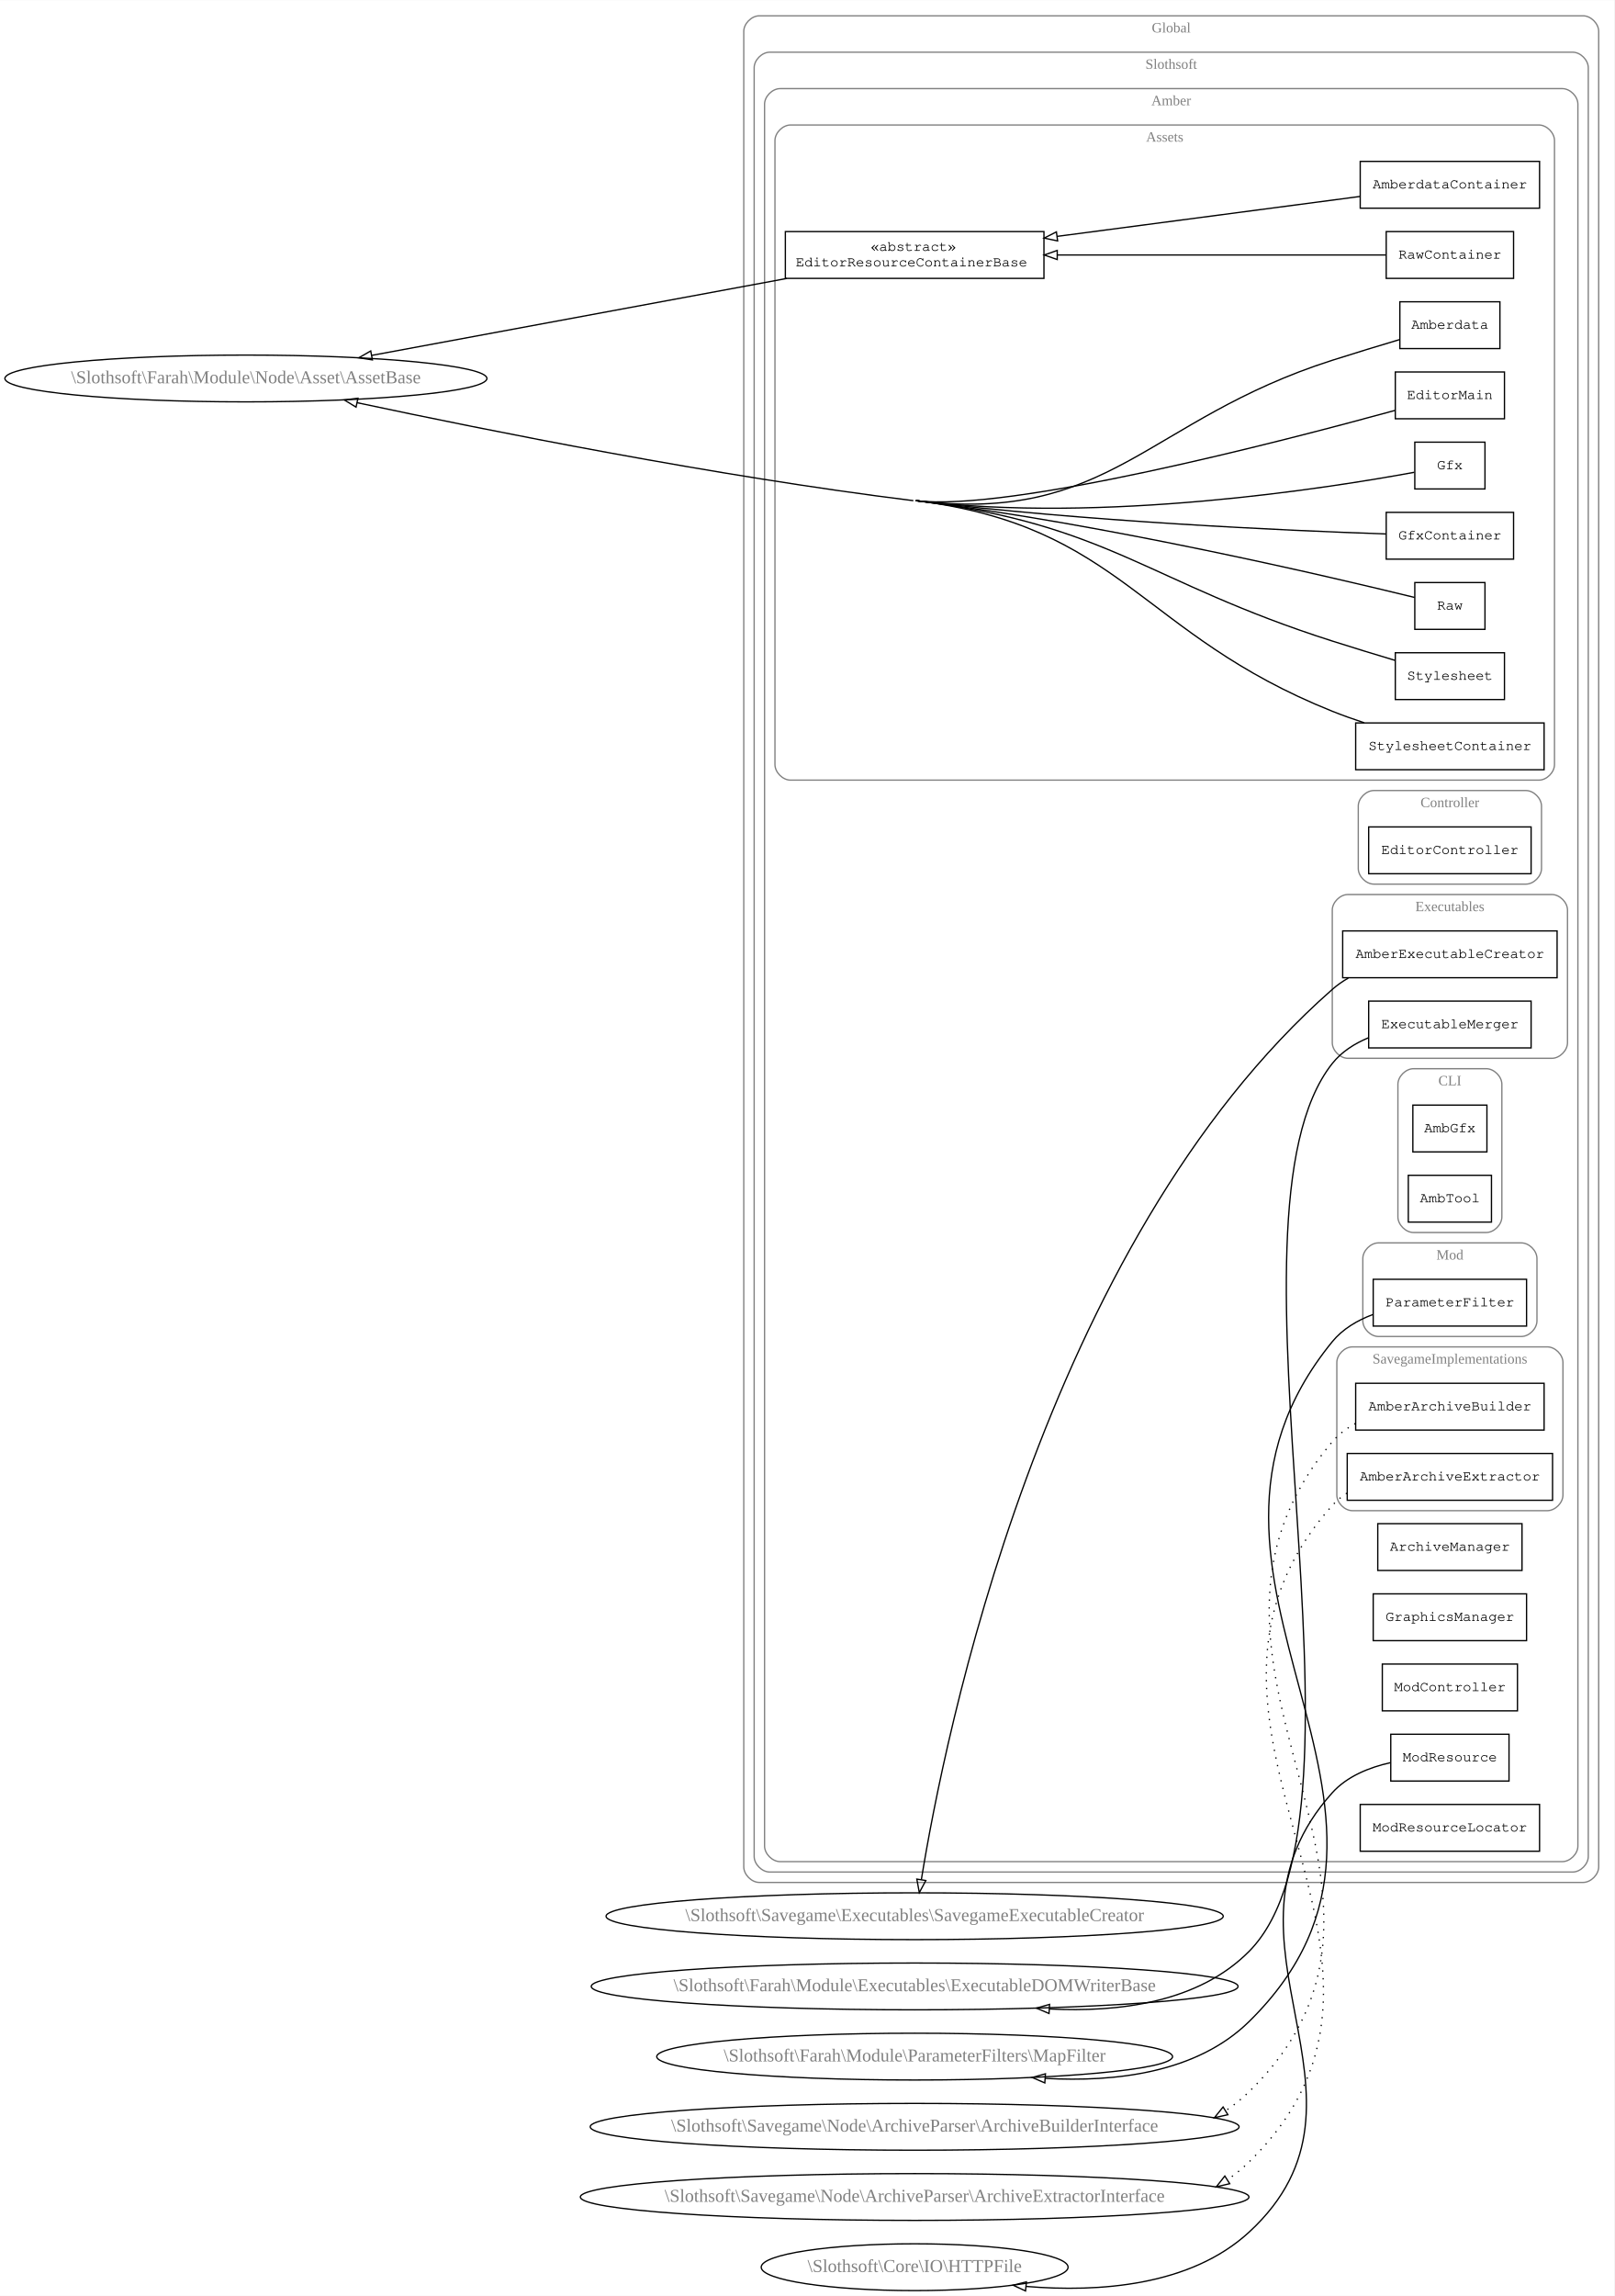
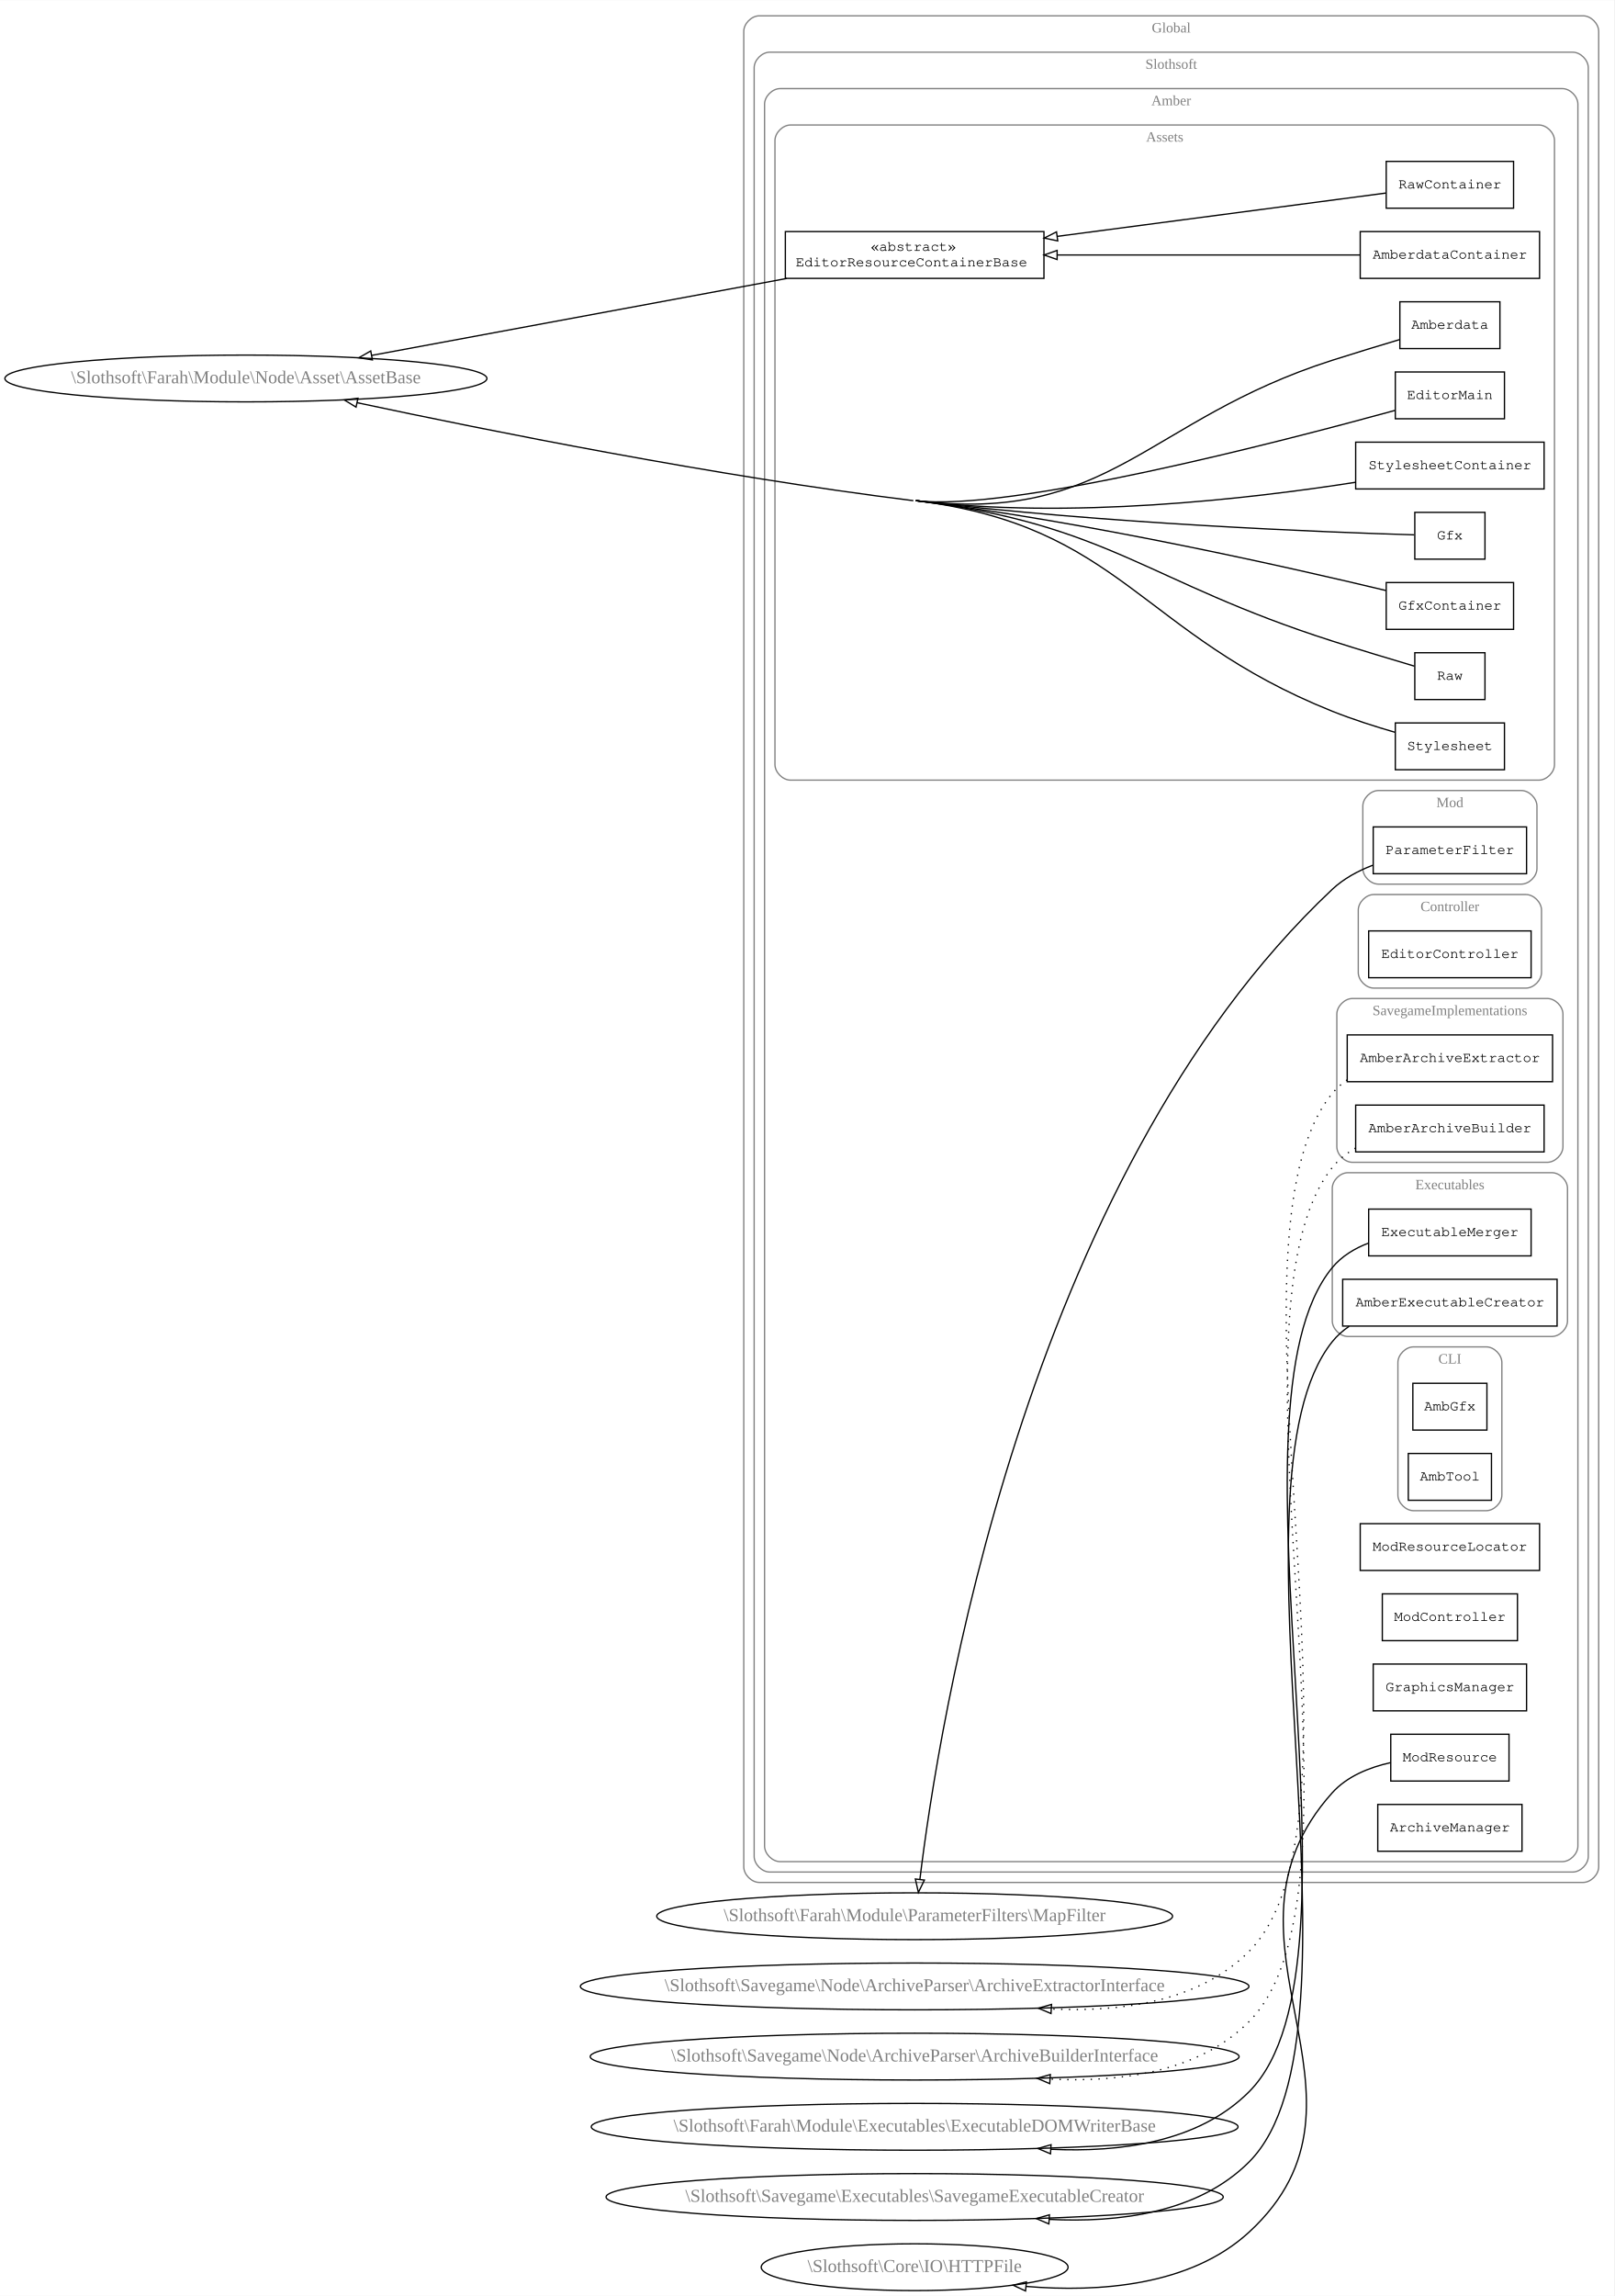
<svg xmlns="http://www.w3.org/2000/svg" width="1242pt" height="1766pt" viewBox="0.00 0.00 1242.22 1766.00">
  <g id="graph0" class="graph" transform="scale(1 1) rotate(0) translate(4 1762)">
    <polygon fill="white" stroke="none" points="-4,4 -4,-1762 1238.22,-1762 1238.22,4 -4,4" />
    <g id="clust1" class="cluster">
      <path fill="none" stroke="gray" d="M580.344,-314C580.344,-314 1214.22,-314 1214.22,-314 1220.22,-314 1226.22,-320 1226.22,-326 1226.22,-326 1226.22,-1738 1226.22,-1738 1226.22,-1744 1220.22,-1750 1214.22,-1750 1214.22,-1750 580.344,-1750 580.344,-1750 574.344,-1750 568.344,-1744 568.344,-1738 568.344,-1738 568.344,-326 568.344,-326 568.344,-320 574.344,-314 580.344,-314" />
      <text text-anchor="middle" x="897.283" y="-1737.2" font-family="Times New Roman,serif" font-size="11.00" fill="gray">Global</text>
    </g>
    <g id="clust2" class="cluster">
      <path fill="none" stroke="gray" d="M588.344,-322C588.344,-322 1206.22,-322 1206.22,-322 1212.22,-322 1218.22,-328 1218.22,-334 1218.22,-334 1218.22,-1710 1218.22,-1710 1218.22,-1716 1212.22,-1722 1206.22,-1722 1206.22,-1722 588.344,-1722 588.344,-1722 582.344,-1722 576.344,-1716 576.344,-1710 576.344,-1710 576.344,-334 576.344,-334 576.344,-328 582.344,-322 588.344,-322" />
      <text text-anchor="middle" x="897.283" y="-1709.2" font-family="Times New Roman,serif" font-size="11.00" fill="gray">Slothsoft</text>
    </g>
    <g id="clust3" class="cluster">
      <path fill="none" stroke="gray" d="M596.344,-330C596.344,-330 1198.22,-330 1198.22,-330 1204.22,-330 1210.22,-336 1210.22,-342 1210.22,-342 1210.22,-1682 1210.22,-1682 1210.22,-1688 1204.22,-1694 1198.22,-1694 1198.22,-1694 596.344,-1694 596.344,-1694 590.344,-1694 584.344,-1688 584.344,-1682 584.344,-1682 584.344,-342 584.344,-342 584.344,-336 590.344,-330 596.344,-330" />
      <text text-anchor="middle" x="897.283" y="-1681.2" font-family="Times New Roman,serif" font-size="11.00" fill="gray">Amber</text>
    </g>
    <g id="clust4" class="cluster">
      <path fill="none" stroke="gray" d="M604.344,-1162C604.344,-1162 1180.22,-1162 1180.22,-1162 1186.22,-1162 1192.22,-1168 1192.22,-1174 1192.22,-1174 1192.22,-1654 1192.22,-1654 1192.22,-1660 1186.22,-1666 1180.22,-1666 1180.22,-1666 604.344,-1666 604.344,-1666 598.344,-1666 592.344,-1660 592.344,-1654 592.344,-1654 592.344,-1174 592.344,-1174 592.344,-1168 598.344,-1162 604.344,-1162" />
      <text text-anchor="middle" x="892.283" y="-1653.2" font-family="Times New Roman,serif" font-size="11.00" fill="gray">Assets</text>
    </g>
    <g id="clust6" class="cluster">
-       <path fill="none" stroke="gray" d="M1053.22,-1082C1053.22,-1082 1170.22,-1082 1170.22,-1082 1176.22,-1082 1182.22,-1088 1182.22,-1094 1182.22,-1094 1182.22,-1142 1182.22,-1142 1182.22,-1148 1176.22,-1154 1170.22,-1154 1170.22,-1154 1053.22,-1154 1053.22,-1154 1047.22,-1154 1041.22,-1148 1041.22,-1142 1041.22,-1142 1041.22,-1094 1041.22,-1094 1041.22,-1088 1047.22,-1082 1053.22,-1082" />
-       <text text-anchor="middle" x="1111.72" y="-1141.2" font-family="Times New Roman,serif" font-size="11.00" fill="gray">Controller</text>
+       <path fill="none" stroke="gray" d="M1056.72,-1082C1056.72,-1082 1166.72,-1082 1166.72,-1082 1172.72,-1082 1178.72,-1088 1178.72,-1094 1178.72,-1094 1178.72,-1142 1178.72,-1142 1178.72,-1148 1172.72,-1154 1166.72,-1154 1166.72,-1154 1056.72,-1154 1056.72,-1154 1050.72,-1154 1044.72,-1148 1044.72,-1142 1044.72,-1142 1044.72,-1094 1044.72,-1094 1044.72,-1088 1050.72,-1082 1056.72,-1082" />
+       <text text-anchor="middle" x="1111.72" y="-1141.2" font-family="Times New Roman,serif" font-size="11.00" fill="gray">Mod</text>
+     </g>
+     <g id="clust5" class="cluster">
+       <path fill="none" stroke="gray" d="M1053.22,-1002C1053.22,-1002 1170.22,-1002 1170.22,-1002 1176.22,-1002 1182.22,-1008 1182.22,-1014 1182.22,-1014 1182.22,-1062 1182.22,-1062 1182.22,-1068 1176.22,-1074 1170.22,-1074 1170.22,-1074 1053.22,-1074 1053.22,-1074 1047.22,-1074 1041.22,-1068 1041.22,-1062 1041.22,-1062 1041.22,-1014 1041.22,-1014 1041.22,-1008 1047.22,-1002 1053.22,-1002" />
+       <text text-anchor="middle" x="1111.72" y="-1061.2" font-family="Times New Roman,serif" font-size="11.00" fill="gray">Controller</text>
+     </g>
+     <g id="clust8" class="cluster">
+       <path fill="none" stroke="gray" d="M1033.22,-734C1033.22,-734 1190.22,-734 1190.22,-734 1196.22,-734 1202.22,-740 1202.22,-746 1202.22,-746 1202.22,-848 1202.22,-848 1202.22,-854 1196.22,-860 1190.22,-860 1190.22,-860 1033.22,-860 1033.22,-860 1027.22,-860 1021.22,-854 1021.22,-848 1021.22,-848 1021.22,-746 1021.22,-746 1021.22,-740 1027.22,-734 1033.22,-734" />
+       <text text-anchor="middle" x="1111.72" y="-847.2" font-family="Times New Roman,serif" font-size="11.00" fill="gray">Executables</text>
    </g>
    <g id="clust7" class="cluster">
-       <path fill="none" stroke="gray" d="M1033.22,-948C1033.22,-948 1190.22,-948 1190.22,-948 1196.22,-948 1202.22,-954 1202.22,-960 1202.22,-960 1202.22,-1062 1202.22,-1062 1202.22,-1068 1196.22,-1074 1190.22,-1074 1190.22,-1074 1033.22,-1074 1033.22,-1074 1027.22,-1074 1021.22,-1068 1021.22,-1062 1021.22,-1062 1021.22,-960 1021.22,-960 1021.22,-954 1027.22,-948 1033.22,-948" />
-       <text text-anchor="middle" x="1111.72" y="-1061.2" font-family="Times New Roman,serif" font-size="11.00" fill="gray">Executables</text>
-     </g>
-     <g id="clust5" class="cluster">
-       <path fill="none" stroke="gray" d="M1083.72,-814C1083.72,-814 1139.72,-814 1139.72,-814 1145.72,-814 1151.72,-820 1151.72,-826 1151.72,-826 1151.72,-928 1151.72,-928 1151.72,-934 1145.72,-940 1139.72,-940 1139.72,-940 1083.72,-940 1083.72,-940 1077.72,-940 1071.72,-934 1071.72,-928 1071.72,-928 1071.72,-826 1071.72,-826 1071.72,-820 1077.72,-814 1083.72,-814" />
-       <text text-anchor="middle" x="1111.72" y="-927.2" font-family="Times New Roman,serif" font-size="11.00" fill="gray">CLI</text>
-     </g>
-     <g id="clust8" class="cluster">
-       <path fill="none" stroke="gray" d="M1056.72,-734C1056.72,-734 1166.72,-734 1166.72,-734 1172.72,-734 1178.72,-740 1178.72,-746 1178.72,-746 1178.72,-794 1178.72,-794 1178.72,-800 1172.72,-806 1166.72,-806 1166.72,-806 1056.72,-806 1056.72,-806 1050.72,-806 1044.72,-800 1044.72,-794 1044.72,-794 1044.72,-746 1044.72,-746 1044.72,-740 1050.72,-734 1056.72,-734" />
-       <text text-anchor="middle" x="1111.72" y="-793.2" font-family="Times New Roman,serif" font-size="11.00" fill="gray">Mod</text>
+       <path fill="none" stroke="gray" d="M1036.72,-868C1036.72,-868 1186.72,-868 1186.72,-868 1192.72,-868 1198.72,-874 1198.72,-880 1198.72,-880 1198.72,-982 1198.72,-982 1198.72,-988 1192.72,-994 1186.72,-994 1186.72,-994 1036.72,-994 1036.72,-994 1030.72,-994 1024.72,-988 1024.72,-982 1024.72,-982 1024.72,-880 1024.72,-880 1024.72,-874 1030.72,-868 1036.72,-868" />
+       <text text-anchor="middle" x="1111.72" y="-981.2" font-family="Times New Roman,serif" font-size="11.00" fill="gray">SavegameImplementations</text>
    </g>
    <g id="clust9" class="cluster">
-       <path fill="none" stroke="gray" d="M1036.72,-600C1036.72,-600 1186.72,-600 1186.72,-600 1192.72,-600 1198.72,-606 1198.72,-612 1198.72,-612 1198.72,-714 1198.72,-714 1198.72,-720 1192.72,-726 1186.72,-726 1186.72,-726 1036.72,-726 1036.72,-726 1030.72,-726 1024.72,-720 1024.72,-714 1024.72,-714 1024.72,-612 1024.72,-612 1024.72,-606 1030.72,-600 1036.72,-600" />
-       <text text-anchor="middle" x="1111.72" y="-713.2" font-family="Times New Roman,serif" font-size="11.00" fill="gray">SavegameImplementations</text>
+       <path fill="none" stroke="gray" d="M1083.72,-600C1083.72,-600 1139.72,-600 1139.72,-600 1145.72,-600 1151.72,-606 1151.72,-612 1151.72,-612 1151.72,-714 1151.72,-714 1151.72,-720 1145.72,-726 1139.72,-726 1139.72,-726 1083.72,-726 1083.72,-726 1077.72,-726 1071.72,-720 1071.72,-714 1071.72,-714 1071.72,-612 1071.72,-612 1071.72,-606 1077.72,-600 1083.72,-600" />
+       <text text-anchor="middle" x="1111.72" y="-713.2" font-family="Times New Roman,serif" font-size="11.00" fill="gray">CLI</text>
    </g>
    <g id="node1" class="node">
      <polygon fill="none" stroke="black" points="1150.22,-1530 1073.22,-1530 1073.22,-1494 1150.22,-1494 1150.22,-1530" />
      <text text-anchor="middle" x="1111.72" y="-1509.2" font-family="Courier,monospace" font-size="11.00">Amberdata</text>
    </g>
    <g id="node24" class="node">
      <ellipse fill="none" stroke="black" cx="185.234" cy="-1471" rx="185.467" ry="18" />
      <text text-anchor="middle" x="185.234" y="-1467.3" font-family="Times New Roman,serif" font-size="14.00" fill="gray">\Slothsoft\Farah\Module\Node\Asset\AssetBase</text>
    </g>
    <g id="edge1" class="edge">
      <path fill="none" stroke="black" d="M1073.19,-1500.97C1057.14,-1496.18 1038.23,-1490.43 1021.22,-1485 878.079,-1439.29 849.971,-1358.55 700.844,-1377" />
    </g>
    <g id="node2" class="node">
-       <polygon fill="none" stroke="black" points="1180.72,-1638 1042.72,-1638 1042.72,-1602 1180.72,-1602 1180.72,-1638" />
-       <text text-anchor="middle" x="1111.72" y="-1617.2" font-family="Courier,monospace" font-size="11.00">AmberdataContainer</text>
-     </g>
-     <g id="node4" class="node">
+       <polygon fill="none" stroke="black" points="1153.72,-1476 1069.72,-1476 1069.72,-1440 1153.72,-1440 1153.72,-1476" />
+       <text text-anchor="middle" x="1111.72" y="-1455.2" font-family="Courier,monospace" font-size="11.00">EditorMain</text>
+     </g>
+     <g id="edge2" class="edge">
+       <path fill="none" stroke="black" d="M1069.46,-1446.42C980.414,-1422 772.471,-1368.14 700.844,-1377" />
+     </g>
+     <g id="node3" class="node">
      <polygon fill="none" stroke="black" points="799.344,-1584 600.344,-1584 600.344,-1548 799.344,-1548 799.344,-1584" />
      <text text-anchor="start" x="665.844" y="-1569.2" font-family="Courier,monospace" font-size="11.00">«abstract»</text>
      <text text-anchor="start" x="608.344" y="-1557.2" font-family="Courier,monospace" font-size="11.00">EditorResourceContainerBase</text>
    </g>
-     <g id="edge2" class="edge">
-       <path fill="none" stroke="black" d="M1042.58,-1611.02C979.203,-1602.67 883.707,-1590.09 809.761,-1580.35" />
-       <polygon fill="none" stroke="black" points="809.847,-1576.83 799.476,-1578.99 808.933,-1583.77 809.847,-1576.83" />
-     </g>
-     <g id="node3" class="node">
-       <polygon fill="none" stroke="black" points="1153.72,-1476 1069.72,-1476 1069.72,-1440 1153.72,-1440 1153.72,-1476" />
-       <text text-anchor="middle" x="1111.72" y="-1455.2" font-family="Courier,monospace" font-size="11.00">EditorMain</text>
-     </g>
    <g id="edge3" class="edge">
-       <path fill="none" stroke="black" d="M1069.46,-1446.42C980.414,-1422 772.471,-1368.14 700.844,-1377" />
-     </g>
-     <g id="edge4" class="edge">
      <path fill="none" stroke="black" d="M601.522,-1547.96C509.861,-1530.98 373.367,-1505.68 282.163,-1488.78" />
      <polygon fill="none" stroke="black" points="282.573,-1485.29 272.102,-1486.91 281.297,-1492.18 282.573,-1485.29" />
    </g>
+     <g id="node4" class="node">
+       <polygon fill="none" stroke="black" points="1160.72,-1638 1062.72,-1638 1062.72,-1602 1160.72,-1602 1160.72,-1638" />
+       <text text-anchor="middle" x="1111.72" y="-1617.2" font-family="Courier,monospace" font-size="11.00">RawContainer</text>
+     </g>
+     <g id="edge4" class="edge">
+       <path fill="none" stroke="black" d="M1062.5,-1613.65C1000.74,-1605.51 891.894,-1591.17 809.698,-1580.34" />
+       <polygon fill="none" stroke="black" points="809.93,-1576.84 799.558,-1579.01 809.015,-1583.78 809.93,-1576.84" />
+     </g>
    <g id="node5" class="node">
-       <polygon fill="none" stroke="black" points="1138.72,-1422 1084.72,-1422 1084.72,-1386 1138.72,-1386 1138.72,-1422" />
-       <text text-anchor="middle" x="1111.72" y="-1401.2" font-family="Courier,monospace" font-size="11.00">Gfx</text>
+       <polygon fill="none" stroke="black" points="1184.22,-1422 1039.22,-1422 1039.22,-1386 1184.22,-1386 1184.22,-1422" />
+       <text text-anchor="middle" x="1111.72" y="-1401.2" font-family="Courier,monospace" font-size="11.00">StylesheetContainer</text>
    </g>
    <g id="edge5" class="edge">
-       <path fill="none" stroke="black" d="M1084.25,-1398.81C1018.92,-1386.75 844.87,-1359.19 700.844,-1377" />
+       <path fill="none" stroke="black" d="M1039.04,-1391.12C957.035,-1378.28 818.86,-1362.4 700.844,-1377" />
    </g>
    <g id="node6" class="node">
-       <polygon fill="none" stroke="black" points="1160.72,-1368 1062.72,-1368 1062.72,-1332 1160.72,-1332 1160.72,-1368" />
-       <text text-anchor="middle" x="1111.72" y="-1347.2" font-family="Courier,monospace" font-size="11.00">GfxContainer</text>
+       <polygon fill="none" stroke="black" points="1138.72,-1368 1084.72,-1368 1084.72,-1332 1138.72,-1332 1138.72,-1368" />
+       <text text-anchor="middle" x="1111.72" y="-1347.2" font-family="Courier,monospace" font-size="11.00">Gfx</text>
    </g>
    <g id="edge6" class="edge">
-       <path fill="none" stroke="black" d="M1062.6,-1351.38C985.839,-1353.99 831.069,-1360.89 700.844,-1377" />
+       <path fill="none" stroke="black" d="M1084.25,-1350.69C1018.92,-1352.63 844.87,-1359.19 700.844,-1377" />
    </g>
    <g id="node7" class="node">
-       <polygon fill="none" stroke="black" points="1138.72,-1314 1084.72,-1314 1084.72,-1278 1138.72,-1278 1138.72,-1314" />
-       <text text-anchor="middle" x="1111.72" y="-1293.2" font-family="Courier,monospace" font-size="11.00">Raw</text>
-     </g>
-     <g id="edge7" class="edge">
-       <path fill="none" stroke="black" d="M1084.56,-1302.54C1019.93,-1318.38 847.338,-1358.88 700.844,-1377" />
+       <polygon fill="none" stroke="black" points="1160.72,-1314 1062.72,-1314 1062.72,-1278 1160.72,-1278 1160.72,-1314" />
+       <text text-anchor="middle" x="1111.72" y="-1293.2" font-family="Courier,monospace" font-size="11.00">GfxContainer</text>
+     </g>
+     <g id="edge8" class="edge">
+       <path fill="none" stroke="black" d="M1062.5,-1307.88C986.258,-1326.13 832.94,-1360.66 700.844,-1377" />
    </g>
    <g id="node8" class="node">
-       <polygon fill="none" stroke="black" points="1160.72,-1584 1062.72,-1584 1062.72,-1548 1160.72,-1548 1160.72,-1584" />
-       <text text-anchor="middle" x="1111.72" y="-1563.2" font-family="Courier,monospace" font-size="11.00">RawContainer</text>
-     </g>
-     <g id="edge8" class="edge">
-       <path fill="none" stroke="black" d="M1062.5,-1566C1000.74,-1566 891.894,-1566 809.698,-1566" />
-       <polygon fill="none" stroke="black" points="809.558,-1562.5 799.558,-1566 809.558,-1569.5 809.558,-1562.5" />
+       <polygon fill="none" stroke="black" points="1138.72,-1260 1084.72,-1260 1084.72,-1224 1138.72,-1224 1138.72,-1260" />
+       <text text-anchor="middle" x="1111.72" y="-1239.2" font-family="Courier,monospace" font-size="11.00">Raw</text>
+     </g>
+     <g id="edge13" class="edge">
+       <path fill="none" stroke="black" d="M1084.41,-1249.69C1066.55,-1254.98 1042.4,-1262.24 1021.22,-1269 878.079,-1314.71 849.971,-1358.55 700.844,-1377" />
    </g>
    <g id="node9" class="node">
-       <polygon fill="none" stroke="black" points="1153.72,-1260 1069.72,-1260 1069.72,-1224 1153.72,-1224 1153.72,-1260" />
-       <text text-anchor="middle" x="1111.72" y="-1239.2" font-family="Courier,monospace" font-size="11.00">Stylesheet</text>
-     </g>
-     <g id="edge9" class="edge">
-       <path fill="none" stroke="black" d="M1069.64,-1254.09C1054.4,-1258.66 1036.99,-1263.96 1021.22,-1269 878.079,-1314.71 849.971,-1358.55 700.844,-1377" />
-     </g>
-     <g id="node10" class="node">
-       <polygon fill="none" stroke="black" points="1184.22,-1206 1039.22,-1206 1039.22,-1170 1184.22,-1170 1184.22,-1206" />
-       <text text-anchor="middle" x="1111.72" y="-1185.2" font-family="Courier,monospace" font-size="11.00">StylesheetContainer</text>
-     </g>
-     <g id="edge10" class="edge">
+       <polygon fill="none" stroke="black" points="1153.72,-1206 1069.72,-1206 1069.72,-1170 1153.72,-1170 1153.72,-1206" />
+       <text text-anchor="middle" x="1111.72" y="-1185.2" font-family="Courier,monospace" font-size="11.00">Stylesheet</text>
+     </g>
+     <g id="edge14" class="edge">
      <path fill="none" stroke="black" d="M698.844,-1377C546.985,-1395.78 372.056,-1430.77 270.812,-1452.36" />
      <polygon fill="none" stroke="black" points="269.992,-1448.95 260.946,-1454.47 271.457,-1455.8 269.992,-1448.95" />
-       <path fill="none" stroke="black" d="M1045.73,-1206.14C1037.4,-1208.89 1029.06,-1211.87 1021.22,-1215 873.079,-1274.27 859.196,-1357.41 700.844,-1377" />
+       <path fill="none" stroke="black" d="M1069.66,-1198.75C1054.26,-1203.21 1036.74,-1208.79 1021.22,-1215 873.079,-1274.27 859.196,-1357.41 700.844,-1377" />
+     </g>
+     <g id="node10" class="node">
+       <polygon fill="none" stroke="black" points="1180.72,-1584 1042.72,-1584 1042.72,-1548 1180.72,-1548 1180.72,-1584" />
+       <text text-anchor="middle" x="1111.72" y="-1563.2" font-family="Courier,monospace" font-size="11.00">AmberdataContainer</text>
+     </g>
+     <g id="edge16" class="edge">
+       <path fill="none" stroke="black" d="M1042.58,-1566C979.203,-1566 883.707,-1566 809.761,-1566" />
+       <polygon fill="none" stroke="black" points="809.476,-1562.5 799.476,-1566 809.476,-1569.5 809.476,-1562.5" />
    </g>
    <g id="node11" class="node">
-       <polygon fill="none" stroke="black" points="1140.22,-912 1083.22,-912 1083.22,-876 1140.22,-876 1140.22,-912" />
-       <text text-anchor="middle" x="1111.72" y="-891.2" font-family="Courier,monospace" font-size="11.00">AmbGfx</text>
+       <polygon fill="none" stroke="black" points="1174.22,-1046 1049.22,-1046 1049.22,-1010 1174.22,-1010 1174.22,-1046" />
+       <text text-anchor="middle" x="1111.72" y="-1025.2" font-family="Courier,monospace" font-size="11.00">EditorController</text>
    </g>
    <g id="node12" class="node">
-       <polygon fill="none" stroke="black" points="1143.72,-858 1079.72,-858 1079.72,-822 1143.72,-822 1143.72,-858" />
-       <text text-anchor="middle" x="1111.72" y="-837.2" font-family="Courier,monospace" font-size="11.00">AmbTool</text>
+       <polygon fill="none" stroke="black" points="1170.72,-1126 1052.72,-1126 1052.72,-1090 1170.72,-1090 1170.72,-1126" />
+       <text text-anchor="middle" x="1111.72" y="-1105.2" font-family="Courier,monospace" font-size="11.00">ParameterFilter</text>
+     </g>
+     <g id="node25" class="node">
+       <ellipse fill="none" stroke="black" cx="699.844" cy="-288" rx="198.465" ry="18" />
+       <text text-anchor="middle" x="699.844" y="-284.3" font-family="Times New Roman,serif" font-size="14.00" fill="gray">\Slothsoft\Farah\Module\ParameterFilters\MapFilter</text>
+     </g>
+     <g id="edge7" class="edge">
+       <path fill="none" stroke="black" d="M1052.27,-1096.49C1040.96,-1092.15 1029.94,-1086.19 1021.22,-1078 783.293,-854.35 717.511,-429.408 703.876,-316.262" />
+       <polygon fill="none" stroke="black" points="707.349,-315.831 702.715,-306.303 700.396,-316.641 707.349,-315.831" />
    </g>
    <g id="node13" class="node">
-       <polygon fill="none" stroke="black" points="1174.22,-1126 1049.22,-1126 1049.22,-1090 1174.22,-1090 1174.22,-1126" />
-       <text text-anchor="middle" x="1111.72" y="-1105.2" font-family="Courier,monospace" font-size="11.00">EditorController</text>
+       <polygon fill="none" stroke="black" points="1190.72,-966 1032.72,-966 1032.72,-930 1190.72,-930 1190.72,-966" />
+       <text text-anchor="middle" x="1111.72" y="-945.2" font-family="Courier,monospace" font-size="11.00">AmberArchiveExtractor</text>
+     </g>
+     <g id="node26" class="node">
+       <ellipse fill="none" stroke="black" cx="699.844" cy="-234" rx="257.254" ry="18" />
+       <text text-anchor="middle" x="699.844" y="-230.3" font-family="Times New Roman,serif" font-size="14.00" fill="gray">\Slothsoft\Savegame\Node\ArchiveParser\ArchiveExtractorInterface</text>
+     </g>
+     <g id="edge9" class="edge">
+       <path fill="none" stroke="black" stroke-dasharray="1,5" d="M1032.63,-931.381C1028.39,-928.447 1024.52,-925.015 1021.22,-921 927.739,-807.094 1060.99,-365.625 957.221,-261 918.435,-221.892 857.69,-214.145 805.063,-216.645" />
+       <polygon fill="none" stroke="black" points="804.769,-213.156 794.997,-217.25 805.189,-220.143 804.769,-213.156" />
    </g>
    <g id="node14" class="node">
-       <polygon fill="none" stroke="black" points="1194.22,-1046 1029.22,-1046 1029.22,-1010 1194.22,-1010 1194.22,-1046" />
-       <text text-anchor="middle" x="1111.72" y="-1025.2" font-family="Courier,monospace" font-size="11.00">AmberExecutableCreator</text>
-     </g>
-     <g id="node25" class="node">
-       <ellipse fill="none" stroke="black" cx="699.844" cy="-288" rx="237.458" ry="18" />
-       <text text-anchor="middle" x="699.844" y="-284.3" font-family="Times New Roman,serif" font-size="14.00" fill="gray">\Slothsoft\Savegame\Executables\SavegameExecutableCreator</text>
+       <polygon fill="none" stroke="black" points="1184.22,-912 1039.22,-912 1039.22,-876 1184.22,-876 1184.22,-912" />
+       <text text-anchor="middle" x="1111.72" y="-891.2" font-family="Courier,monospace" font-size="11.00">AmberArchiveBuilder</text>
+     </g>
+     <g id="node28" class="node">
+       <ellipse fill="none" stroke="black" cx="699.844" cy="-180" rx="249.656" ry="18" />
+       <text text-anchor="middle" x="699.844" y="-176.3" font-family="Times New Roman,serif" font-size="14.00" fill="gray">\Slothsoft\Savegame\Node\ArchiveParser\ArchiveBuilderInterface</text>
    </g>
    <g id="edge11" class="edge">
-       <path fill="none" stroke="black" d="M1033.6,-1009.79C1029.18,-1007.23 1025,-1004.32 1021.22,-1001 797.953,-804.884 722.23,-422.584 704.999,-316.115" />
-       <polygon fill="none" stroke="black" points="708.441,-315.474 703.427,-306.141 701.526,-316.564 708.441,-315.474" />
+       <path fill="none" stroke="black" stroke-dasharray="1,5" d="M1039.18,-878.958C1032.33,-875.056 1026.12,-870.155 1021.22,-864 929.871,-749.225 1060.54,-311.131 957.221,-207 918.204,-167.676 856.985,-160.066 804.153,-162.696" />
+       <polygon fill="none" stroke="black" points="803.813,-159.21 794.051,-163.326 804.249,-166.196 803.813,-159.21" />
    </g>
    <g id="node15" class="node">
-       <polygon fill="none" stroke="black" points="1174.22,-992 1049.22,-992 1049.22,-956 1174.22,-956 1174.22,-992" />
-       <text text-anchor="middle" x="1111.72" y="-971.2" font-family="Courier,monospace" font-size="11.00">ExecutableMerger</text>
-     </g>
-     <g id="node26" class="node">
-       <ellipse fill="none" stroke="black" cx="699.844" cy="-234" rx="248.856" ry="18" />
-       <text text-anchor="middle" x="699.844" y="-230.3" font-family="Times New Roman,serif" font-size="14.00" fill="gray">\Slothsoft\Farah\Module\Executables\ExecutableDOMWriterBase</text>
+       <polygon fill="none" stroke="black" points="1174.22,-832 1049.22,-832 1049.22,-796 1174.22,-796 1174.22,-832" />
+       <text text-anchor="middle" x="1111.72" y="-811.2" font-family="Courier,monospace" font-size="11.00">ExecutableMerger</text>
+     </g>
+     <g id="node29" class="node">
+       <ellipse fill="none" stroke="black" cx="699.844" cy="-126" rx="248.856" ry="18" />
+       <text text-anchor="middle" x="699.844" y="-122.3" font-family="Times New Roman,serif" font-size="14.00" fill="gray">\Slothsoft\Farah\Module\Executables\ExecutableDOMWriterBase</text>
    </g>
    <g id="edge12" class="edge">
-       <path fill="none" stroke="black" d="M1048.92,-963.738C1038.27,-959.305 1028.35,-952.989 1021.22,-944 926.509,-824.55 1064.39,-369.411 957.221,-261 918.129,-221.455 856.594,-213.935 803.609,-216.669" />
-       <polygon fill="none" stroke="black" points="803.235,-213.186 793.48,-217.319 803.683,-220.171 803.235,-213.186" />
+       <path fill="none" stroke="black" d="M1049.08,-805.838C1038.41,-801.759 1028.45,-795.768 1021.22,-787 931.172,-677.716 1057.13,-253.346 957.221,-153 918.284,-113.894 857.378,-106.195 804.699,-108.721" />
+       <polygon fill="none" stroke="black" points="804.395,-105.233 794.625,-109.331 804.818,-112.22 804.395,-105.233" />
    </g>
    <g id="node16" class="node">
-       <polygon fill="none" stroke="black" points="1170.72,-778 1052.72,-778 1052.72,-742 1170.72,-742 1170.72,-778" />
-       <text text-anchor="middle" x="1111.72" y="-757.2" font-family="Courier,monospace" font-size="11.00">ParameterFilter</text>
-     </g>
-     <g id="node27" class="node">
-       <ellipse fill="none" stroke="black" cx="699.844" cy="-180" rx="198.465" ry="18" />
-       <text text-anchor="middle" x="699.844" y="-176.3" font-family="Times New Roman,serif" font-size="14.00" fill="gray">\Slothsoft\Farah\Module\ParameterFilters\MapFilter</text>
-     </g>
-     <g id="edge13" class="edge">
-       <path fill="none" stroke="black" d="M1052.34,-750.848C1040.48,-746.385 1029.2,-739.776 1021.22,-730 873.141,-548.584 1124.2,-371.189 957.221,-207 916.898,-167.35 853.921,-160.263 800.477,-163.254" />
-       <polygon fill="none" stroke="black" points="800.009,-159.777 790.271,-163.952 800.487,-166.761 800.009,-159.777" />
+       <polygon fill="none" stroke="black" points="1194.22,-778 1029.22,-778 1029.22,-742 1194.22,-742 1194.22,-778" />
+       <text text-anchor="middle" x="1111.72" y="-757.2" font-family="Courier,monospace" font-size="11.00">AmberExecutableCreator</text>
+     </g>
+     <g id="node30" class="node">
+       <ellipse fill="none" stroke="black" cx="699.844" cy="-72" rx="237.458" ry="18" />
+       <text text-anchor="middle" x="699.844" y="-68.3" font-family="Times New Roman,serif" font-size="14.00" fill="gray">\Slothsoft\Savegame\Executables\SavegameExecutableCreator</text>
+     </g>
+     <g id="edge15" class="edge">
+       <path fill="none" stroke="black" d="M1034.19,-741.824C1029.32,-738.515 1024.9,-734.609 1021.22,-730 933.233,-619.898 1056.69,-198.852 957.221,-99 917.978,-59.605 856.439,-52.089 803.489,-54.788" />
+       <polygon fill="none" stroke="black" points="803.125,-51.304 793.367,-55.431 803.569,-58.29 803.125,-51.304" />
    </g>
    <g id="node17" class="node">
-       <polygon fill="none" stroke="black" points="1184.22,-698 1039.22,-698 1039.22,-662 1184.22,-662 1184.22,-698" />
-       <text text-anchor="middle" x="1111.72" y="-677.2" font-family="Courier,monospace" font-size="11.00">AmberArchiveBuilder</text>
-     </g>
-     <g id="node29" class="node">
-       <ellipse fill="none" stroke="black" cx="699.844" cy="-126" rx="249.656" ry="18" />
-       <text text-anchor="middle" x="699.844" y="-122.3" font-family="Times New Roman,serif" font-size="14.00" fill="gray">\Slothsoft\Savegame\Node\ArchiveParser\ArchiveBuilderInterface</text>
-     </g>
-     <g id="edge15" class="edge">
-       <path fill="none" stroke="black" stroke-dasharray="1,5" d="M1039.02,-667.037C1032.29,-663.416 1026.15,-658.822 1021.22,-653 876.457,-482.018 1117.4,-309.634 957.221,-153 951.667,-147.568 945.686,-142.749 939.363,-138.484" />
-       <polygon fill="none" stroke="black" points="940.88,-135.305 930.537,-133.006 937.188,-141.253 940.88,-135.305" />
+       <polygon fill="none" stroke="black" points="1140.22,-698 1083.22,-698 1083.22,-662 1140.22,-662 1140.22,-698" />
+       <text text-anchor="middle" x="1111.72" y="-677.2" font-family="Courier,monospace" font-size="11.00">AmbGfx</text>
    </g>
    <g id="node18" class="node">
-       <polygon fill="none" stroke="black" points="1190.72,-644 1032.72,-644 1032.72,-608 1190.72,-608 1190.72,-644" />
-       <text text-anchor="middle" x="1111.72" y="-623.2" font-family="Courier,monospace" font-size="11.00">AmberArchiveExtractor</text>
-     </g>
-     <g id="node30" class="node">
-       <ellipse fill="none" stroke="black" cx="699.844" cy="-72" rx="257.254" ry="18" />
-       <text text-anchor="middle" x="699.844" y="-68.3" font-family="Times New Roman,serif" font-size="14.00" fill="gray">\Slothsoft\Savegame\Node\ArchiveParser\ArchiveExtractorInterface</text>
-     </g>
-     <g id="edge16" class="edge">
-       <path fill="none" stroke="black" stroke-dasharray="1,5" d="M1032.49,-613.471C1028.33,-610.832 1024.52,-607.703 1021.22,-604 870.701,-435.097 1118.88,-257.276 957.221,-99 952.065,-93.951 946.54,-89.431 940.715,-85.393" />
-       <polygon fill="none" stroke="black" points="942.287,-82.244 931.973,-79.817 938.522,-88.146 942.287,-82.244" />
+       <polygon fill="none" stroke="black" points="1143.72,-644 1079.72,-644 1079.72,-608 1143.72,-608 1143.72,-644" />
+       <text text-anchor="middle" x="1111.72" y="-623.2" font-family="Courier,monospace" font-size="11.00">AmbTool</text>
    </g>
    <g id="node19" class="node">
-       <polygon fill="none" stroke="black" points="1167.22,-590 1056.22,-590 1056.22,-554 1167.22,-554 1167.22,-590" />
-       <text text-anchor="middle" x="1111.72" y="-569.2" font-family="Courier,monospace" font-size="11.00">ArchiveManager</text>
+       <polygon fill="none" stroke="black" points="1180.72,-590 1042.72,-590 1042.72,-554 1180.72,-554 1180.72,-590" />
+       <text text-anchor="middle" x="1111.72" y="-569.2" font-family="Courier,monospace" font-size="11.00">ModResourceLocator</text>
    </g>
    <g id="node20" class="node">
-       <polygon fill="none" stroke="black" points="1170.72,-536 1052.72,-536 1052.72,-500 1170.72,-500 1170.72,-536" />
-       <text text-anchor="middle" x="1111.72" y="-515.2" font-family="Courier,monospace" font-size="11.00">GraphicsManager</text>
+       <polygon fill="none" stroke="black" points="1163.72,-536 1059.72,-536 1059.72,-500 1163.72,-500 1163.72,-536" />
+       <text text-anchor="middle" x="1111.72" y="-515.2" font-family="Courier,monospace" font-size="11.00">ModController</text>
    </g>
    <g id="node21" class="node">
-       <polygon fill="none" stroke="black" points="1163.72,-482 1059.72,-482 1059.72,-446 1163.72,-446 1163.72,-482" />
-       <text text-anchor="middle" x="1111.72" y="-461.2" font-family="Courier,monospace" font-size="11.00">ModController</text>
+       <polygon fill="none" stroke="black" points="1170.72,-482 1052.72,-482 1052.72,-446 1170.72,-446 1170.72,-482" />
+       <text text-anchor="middle" x="1111.72" y="-461.2" font-family="Courier,monospace" font-size="11.00">GraphicsManager</text>
    </g>
    <g id="node22" class="node">
      <polygon fill="none" stroke="black" points="1157.22,-428 1066.22,-428 1066.22,-392 1157.22,-392 1157.22,-428" />
      <text text-anchor="middle" x="1111.72" y="-407.2" font-family="Courier,monospace" font-size="11.00">ModResource</text>
    </g>
-     <g id="node28" class="node">
+     <g id="node27" class="node">
      <ellipse fill="none" stroke="black" cx="699.844" cy="-18" rx="118.079" ry="18" />
      <text text-anchor="middle" x="699.844" y="-14.3" font-family="Times New Roman,serif" font-size="14.00" fill="gray">\Slothsoft\Core\IO\HTTPFile</text>
    </g>
-     <g id="edge14" class="edge">
+     <g id="edge10" class="edge">
      <path fill="none" stroke="black" d="M1065.93,-406.125C1049.72,-402.49 1032.62,-395.671 1021.22,-383 918.982,-269.321 1069.68,-148.577 957.221,-45 911.973,-3.326 841.409,1.381 785.757,-3.196" />
      <polygon fill="none" stroke="black" points="785.179,0.265 775.549,-4.152 785.831,-6.704 785.179,0.265" />
    </g>
    <g id="node23" class="node">
-       <polygon fill="none" stroke="black" points="1180.72,-374 1042.72,-374 1042.72,-338 1180.72,-338 1180.72,-374" />
-       <text text-anchor="middle" x="1111.72" y="-353.2" font-family="Courier,monospace" font-size="11.00">ModResourceLocator</text>
+       <polygon fill="none" stroke="black" points="1167.22,-374 1056.22,-374 1056.22,-338 1167.22,-338 1167.22,-374" />
+       <text text-anchor="middle" x="1111.72" y="-353.2" font-family="Courier,monospace" font-size="11.00">ArchiveManager</text>
    </g>
  </g>
</svg>
